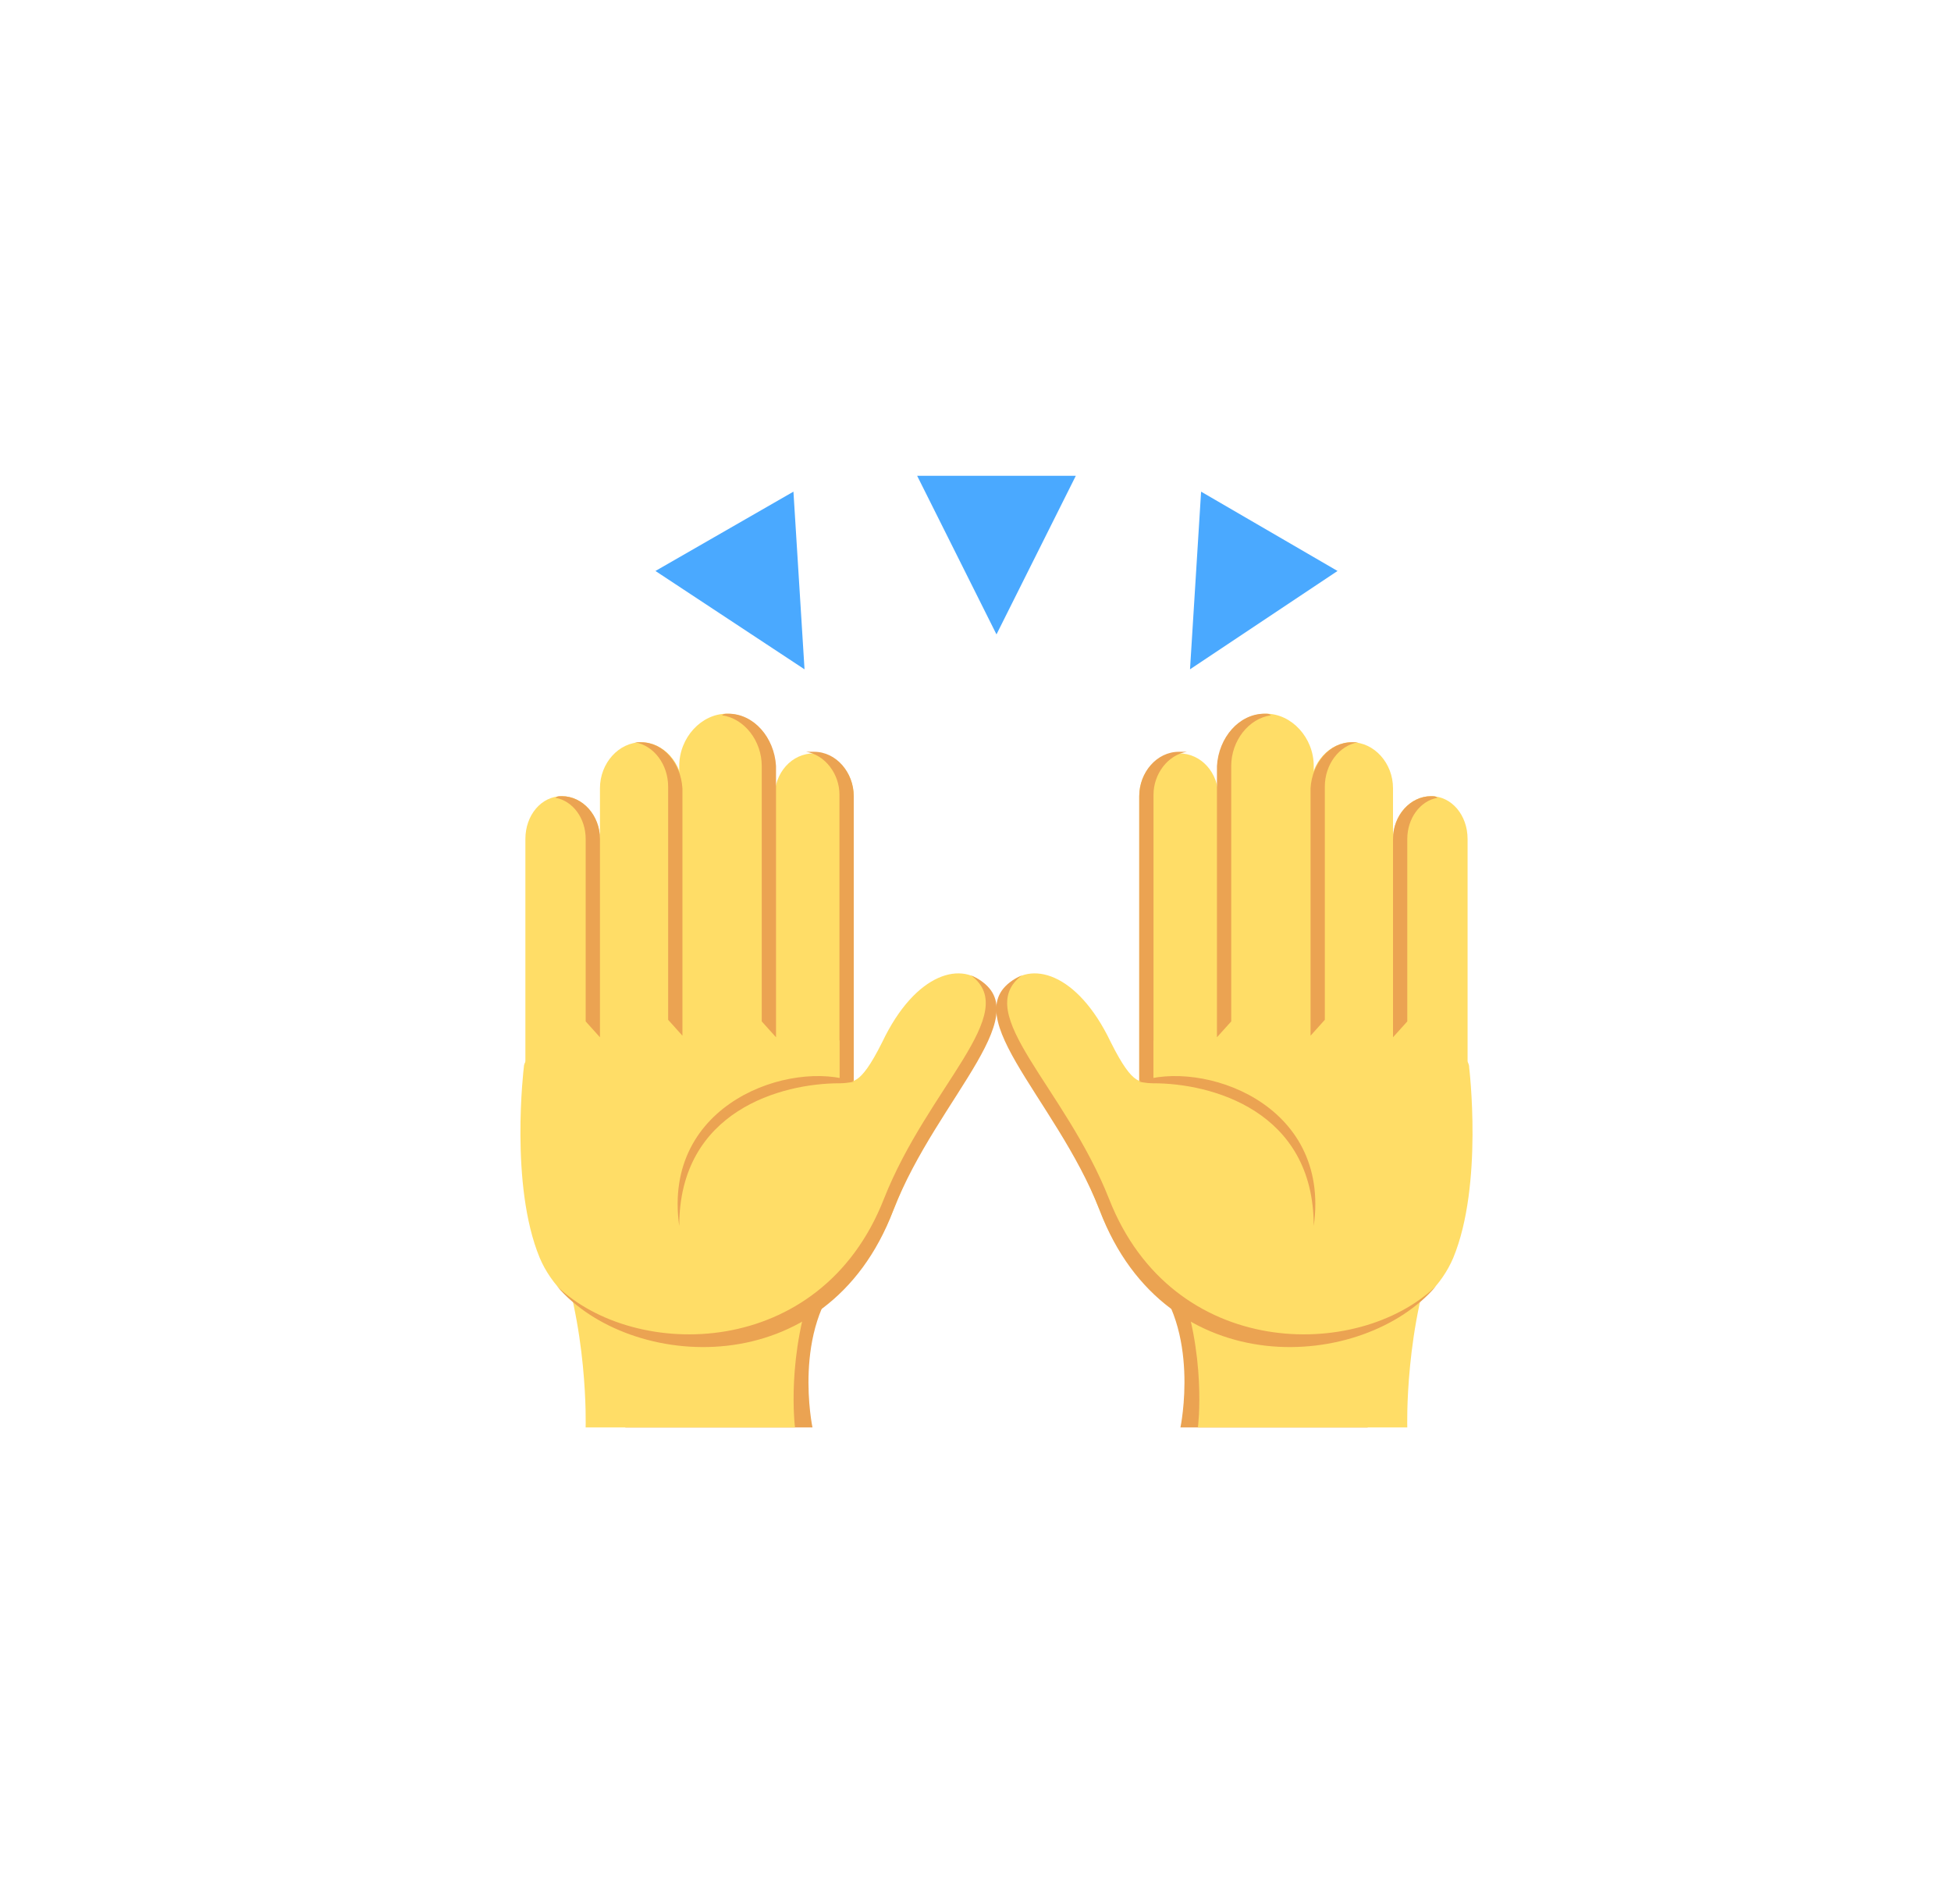
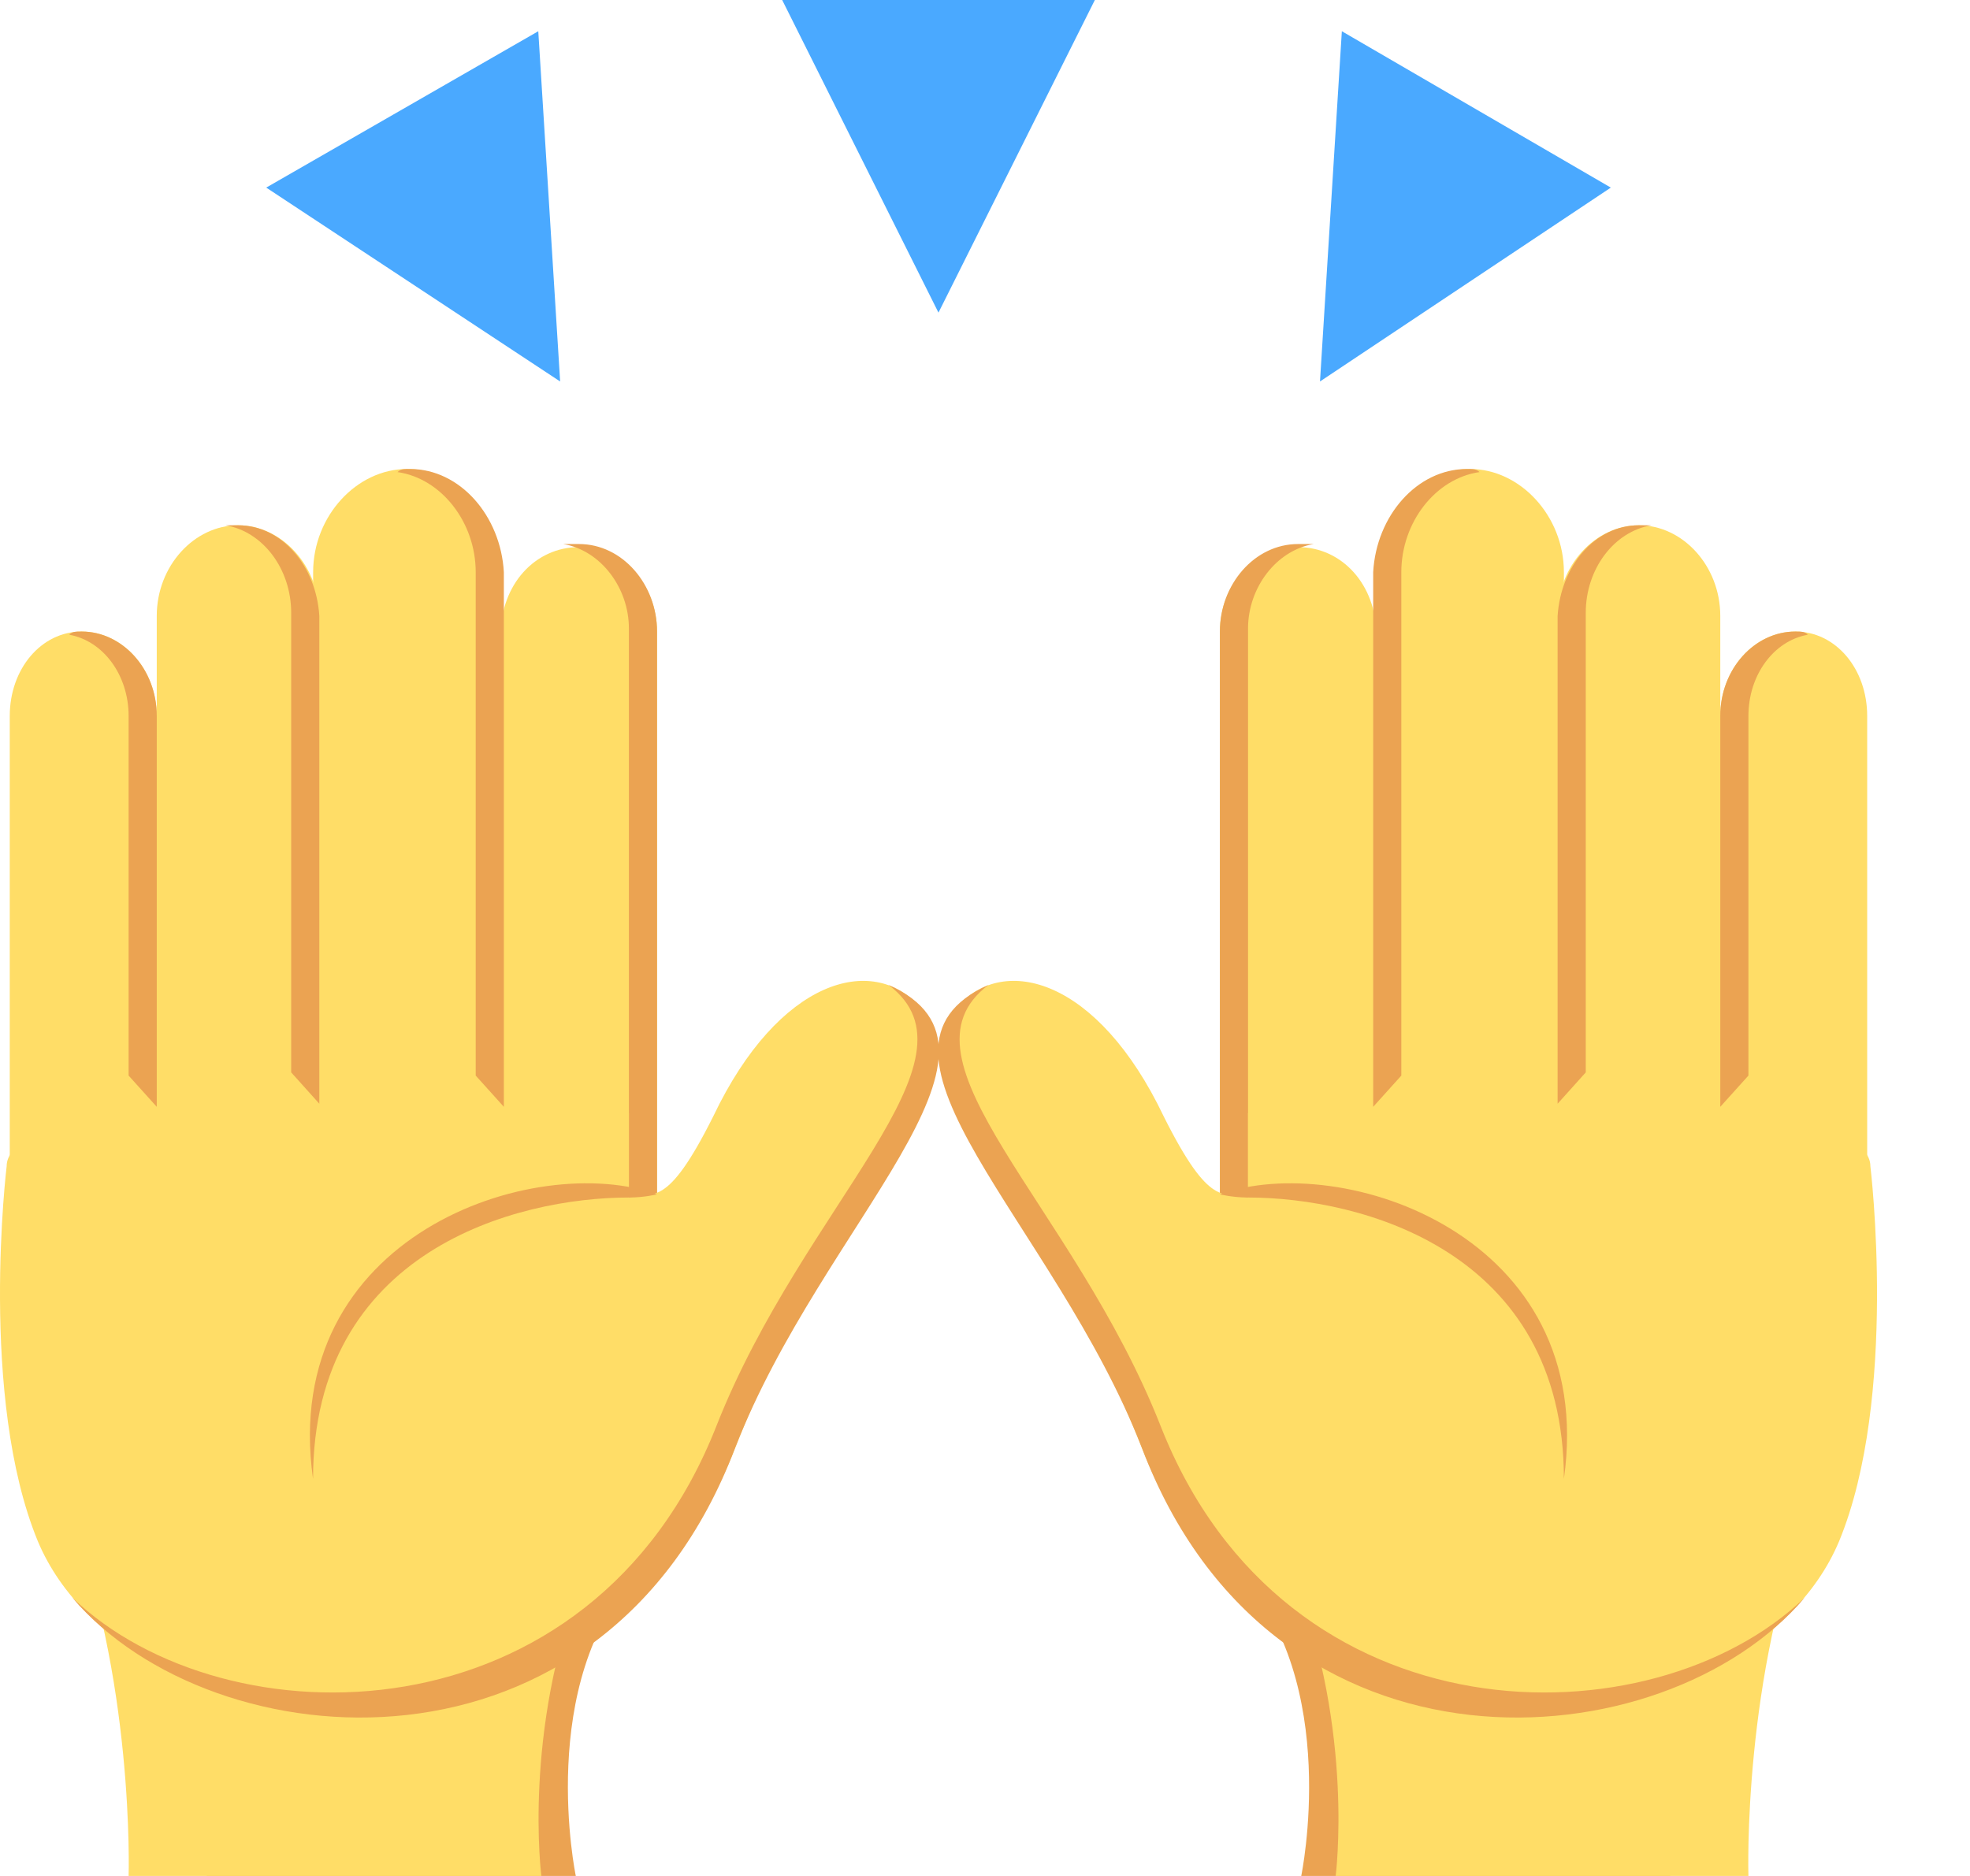
- <svg xmlns="http://www.w3.org/2000/svg" width="41" height="40" viewBox="0 0 41 40" fill="none">
-   <path d="M19.274 10L20.941 13.333L22.608 10H19.274ZM25.241 10.333L25.008 14.067L28.108 12L25.241 10.333ZM13.774 12L16.907 14.067L16.674 10.333L13.774 12Z" fill="#4AA9FF" />
-   <path d="M17.074 30H13.141V25.7L17.741 26.767C16.641 27.933 17.074 30 17.074 30Z" fill="#EBA352" />
-   <path d="M16.707 30H12.307C12.307 30 12.374 27.867 11.641 26.033L17.141 26.833C16.508 28.467 16.707 30 16.707 30ZM16.274 24.133H17.941V16.733C17.941 16.233 17.574 15.833 17.108 15.833C16.641 15.833 16.274 16.233 16.274 16.767V24.133ZM14.307 24.133H16.274V16.1C16.274 15.5 15.841 15 15.274 15C14.741 15 14.274 15.5 14.274 16.1V24.133H14.307Z" fill="#FFDD67" />
-   <path d="M12.608 24.133H14.341V16.567C14.341 16.033 13.941 15.6 13.474 15.6C13.008 15.6 12.608 16.033 12.608 16.567V24.133ZM11.808 16.733C11.374 16.733 11.041 17.133 11.041 17.633V24.133H12.608V17.633C12.608 17.133 12.241 16.733 11.808 16.733Z" fill="#FFDD67" />
-   <path d="M17.108 15.8H16.941C17.341 15.867 17.641 16.267 17.641 16.7V24.133H17.941V16.733C17.941 16.233 17.574 15.8 17.108 15.8ZM15.308 15C15.241 15 15.208 15 15.174 15.033C15.641 15.1 16.008 15.567 16.008 16.1V21.467L16.308 21.8V16.1C16.274 15.5 15.841 15 15.308 15ZM13.474 15.6H13.341C13.741 15.667 14.041 16.067 14.041 16.533V21.433L14.341 21.767V16.567C14.308 16.033 13.941 15.6 13.474 15.6ZM11.808 16.733C11.741 16.733 11.708 16.733 11.674 16.767C12.041 16.833 12.308 17.2 12.308 17.633V21.467L12.608 21.8V17.633C12.608 17.133 12.241 16.733 11.808 16.733Z" fill="#EBA352" />
-   <path d="M20.741 20.733C20.241 20.167 19.241 20.433 18.541 21.9C18.041 22.9 17.907 22.7 17.641 22.767V21.867C17.641 21.867 11.008 21.433 11.008 22.433C11.008 22.433 10.707 24.9 11.341 26.433C12.307 28.733 17.241 29.334 18.774 25.433C19.074 24.667 19.508 23.834 19.841 23C20.274 22 21.308 21.4 20.741 20.733Z" fill="#FFDD67" />
-   <path d="M20.407 20.5C21.474 21.3 19.508 22.833 18.574 25.2C17.241 28.6 13.341 28.6 11.707 27.033C13.207 28.8 17.374 29.133 18.774 25.433C19.707 23.033 21.974 21.2 20.407 20.5Z" fill="#EBA352" />
-   <path d="M17.941 22.733C16.641 22.267 13.907 23.166 14.274 25.767C14.274 23.333 16.441 22.767 17.641 22.767C17.807 22.767 17.941 22.733 17.941 22.733ZM24.807 30H28.741V25.7L24.141 26.767C25.241 27.933 24.807 30 24.807 30Z" fill="#EBA352" />
-   <path d="M25.174 30H29.574C29.574 30 29.508 27.867 30.241 26.033L24.741 26.833C25.374 28.467 25.174 30 25.174 30ZM25.608 24.133H23.941V16.733C23.941 16.233 24.308 15.833 24.774 15.833C25.241 15.833 25.608 16.233 25.608 16.767V24.133ZM27.574 24.133H25.608V16.1C25.608 15.5 26.041 15 26.608 15C27.141 15 27.608 15.5 27.608 16.1V24.133H27.574Z" fill="#FFDD67" />
-   <path d="M29.274 24.133H27.541V16.567C27.541 16.033 27.941 15.6 28.407 15.6C28.874 15.6 29.274 16.033 29.274 16.567V24.133ZM30.074 16.733C30.507 16.733 30.841 17.133 30.841 17.633V24.133H29.274V17.633C29.274 17.133 29.641 16.733 30.074 16.733Z" fill="#FFDD67" />
-   <path d="M24.774 15.8H24.941C24.541 15.867 24.241 16.267 24.241 16.7V24.133H23.941V16.733C23.941 16.233 24.308 15.8 24.774 15.8ZM26.574 15C26.641 15 26.674 15 26.708 15.033C26.241 15.1 25.874 15.567 25.874 16.1V21.467L25.574 21.8V16.1C25.608 15.5 26.041 15 26.574 15ZM28.408 15.6H28.541C28.141 15.667 27.841 16.067 27.841 16.533V21.433L27.541 21.767V16.567C27.574 16.033 27.941 15.6 28.408 15.6ZM30.074 16.733C30.141 16.733 30.174 16.733 30.208 16.767C29.841 16.833 29.574 17.2 29.574 17.633V21.467L29.274 21.8V17.633C29.274 17.133 29.641 16.733 30.074 16.733Z" fill="#EBA352" />
-   <path d="M21.141 20.733C21.641 20.167 22.641 20.433 23.341 21.9C23.841 22.9 23.974 22.7 24.241 22.767V21.867C24.241 21.867 30.874 21.433 30.874 22.433C30.874 22.433 31.174 24.9 30.541 26.433C29.574 28.733 24.641 29.334 23.108 25.433C22.808 24.667 22.374 23.834 22.041 23C21.608 22 20.574 21.4 21.141 20.733Z" fill="#FFDD67" />
-   <path d="M21.474 20.5C20.407 21.3 22.374 22.833 23.308 25.2C24.641 28.6 28.541 28.6 30.174 27.033C28.674 28.8 24.508 29.133 23.108 25.433C22.174 23.033 19.907 21.2 21.474 20.5Z" fill="#EBA352" />
-   <path d="M23.941 22.733C25.241 22.267 27.974 23.166 27.608 25.767C27.608 23.333 25.441 22.767 24.241 22.767C24.074 22.767 23.941 22.733 23.941 22.733Z" fill="#EBA352" />
+ <svg xmlns="http://www.w3.org/2000/svg" width="21" height="20" viewBox="0 0 21 20" fill="none">
+   <path d="M8.338 0L10.004 3.333L11.671 0H8.338ZM14.304 0.333L14.071 4.067L17.171 2L14.304 0.333ZM2.838 2L5.971 4.067L5.738 0.333L2.838 2Z" fill="#4AA9FF" />
+   <path d="M6.138 20H2.204V15.7L6.804 16.767C5.704 17.933 6.138 20 6.138 20Z" fill="#EBA352" />
+   <path d="M5.771 20H1.371C1.371 20 1.438 17.867 0.704 16.033L6.204 16.833C5.571 18.467 5.771 20 5.771 20ZM5.338 14.133H7.004V6.733C7.004 6.233 6.638 5.833 6.171 5.833C5.704 5.833 5.338 6.233 5.338 6.767V14.133ZM3.371 14.133H5.338V6.1C5.338 5.5 4.904 5 4.338 5C3.804 5 3.338 5.5 3.338 6.1V14.133H3.371Z" fill="#FFDD67" />
+   <path d="M1.671 14.133H3.404V6.567C3.404 6.033 3.004 5.6 2.538 5.6C2.071 5.6 1.671 6.033 1.671 6.567V14.133ZM0.871 6.733C0.438 6.733 0.104 7.133 0.104 7.633V14.133H1.671V7.633C1.671 7.133 1.304 6.733 0.871 6.733Z" fill="#FFDD67" />
+   <path d="M6.171 5.8H6.004C6.404 5.867 6.704 6.267 6.704 6.7V14.133H7.004V6.733C7.004 6.233 6.638 5.8 6.171 5.8ZM4.371 5C4.304 5 4.271 5 4.238 5.033C4.704 5.1 5.071 5.567 5.071 6.1V11.467L5.371 11.8V6.1C5.338 5.5 4.904 5 4.371 5ZM2.538 5.6H2.404C2.804 5.667 3.104 6.067 3.104 6.533V11.433L3.404 11.767V6.567C3.371 6.033 3.004 5.6 2.538 5.6ZM0.871 6.733C0.804 6.733 0.771 6.733 0.738 6.767C1.104 6.833 1.371 7.2 1.371 7.633V11.467L1.671 11.8V7.633C1.671 7.133 1.304 6.733 0.871 6.733Z" fill="#EBA352" />
+   <path d="M9.804 10.733C9.304 10.167 8.304 10.433 7.604 11.9C7.104 12.9 6.971 12.7 6.704 12.767V11.867C6.704 11.867 0.071 11.433 0.071 12.433C0.071 12.433 -0.229 14.9 0.404 16.433C1.371 18.733 6.304 19.333 7.838 15.433C8.138 14.667 8.571 13.833 8.904 13C9.338 12 10.371 11.4 9.804 10.733Z" fill="#FFDD67" />
+   <path d="M9.471 10.5C10.538 11.3 8.571 12.833 7.638 15.2C6.304 18.6 2.404 18.6 0.771 17.033C2.271 18.8 6.438 19.133 7.838 15.433C8.771 13.033 11.038 11.2 9.471 10.5Z" fill="#EBA352" />
+   <path d="M7.004 12.733C5.704 12.267 2.971 13.167 3.337 15.767C3.337 13.333 5.504 12.767 6.704 12.767C6.871 12.767 7.004 12.733 7.004 12.733ZM13.871 20H17.804V15.7L13.204 16.767C14.304 17.933 13.871 20 13.871 20Z" fill="#EBA352" />
+   <path d="M14.238 20H18.638C18.638 20 18.571 17.867 19.304 16.033L13.804 16.833C14.438 18.467 14.238 20 14.238 20ZM14.671 14.133H13.004V6.733C13.004 6.233 13.371 5.833 13.838 5.833C14.304 5.833 14.671 6.233 14.671 6.767V14.133ZM16.638 14.133H14.671V6.1C14.671 5.5 15.104 5 15.671 5C16.204 5 16.671 5.5 16.671 6.1V14.133H16.638Z" fill="#FFDD67" />
+   <path d="M18.338 14.133H16.604V6.567C16.604 6.033 17.004 5.6 17.471 5.6C17.938 5.6 18.338 6.033 18.338 6.567V14.133ZM19.138 6.733C19.571 6.733 19.904 7.133 19.904 7.633V14.133H18.338V7.633C18.338 7.133 18.704 6.733 19.138 6.733Z" fill="#FFDD67" />
+   <path d="M13.838 5.8H14.004C13.604 5.867 13.304 6.267 13.304 6.7V14.133H13.004V6.733C13.004 6.233 13.371 5.8 13.838 5.8ZM15.638 5C15.704 5 15.738 5 15.771 5.033C15.304 5.1 14.938 5.567 14.938 6.1V11.467L14.638 11.8V6.1C14.671 5.5 15.104 5 15.638 5ZM17.471 5.6H17.604C17.204 5.667 16.904 6.067 16.904 6.533V11.433L16.604 11.767V6.567C16.638 6.033 17.004 5.6 17.471 5.6ZM19.138 6.733C19.204 6.733 19.238 6.733 19.271 6.767C18.904 6.833 18.638 7.2 18.638 7.633V11.467L18.338 11.8V7.633C18.338 7.133 18.704 6.733 19.138 6.733Z" fill="#EBA352" />
+   <path d="M10.204 10.733C10.704 10.167 11.704 10.433 12.404 11.9C12.904 12.9 13.038 12.7 13.304 12.767V11.867C13.304 11.867 19.938 11.433 19.938 12.433C19.938 12.433 20.238 14.9 19.604 16.433C18.638 18.733 13.704 19.333 12.171 15.433C11.871 14.667 11.438 13.833 11.104 13C10.671 12 9.638 11.4 10.204 10.733Z" fill="#FFDD67" />
+   <path d="M10.538 10.5C9.471 11.3 11.438 12.833 12.371 15.2C13.704 18.6 17.604 18.6 19.238 17.033C17.738 18.8 13.571 19.133 12.171 15.433C11.238 13.033 8.971 11.2 10.538 10.5Z" fill="#EBA352" />
+   <path d="M13.004 12.733C14.304 12.267 17.038 13.167 16.671 15.767C16.671 13.333 14.504 12.767 13.304 12.767C13.138 12.767 13.004 12.733 13.004 12.733Z" fill="#EBA352" />
</svg>
